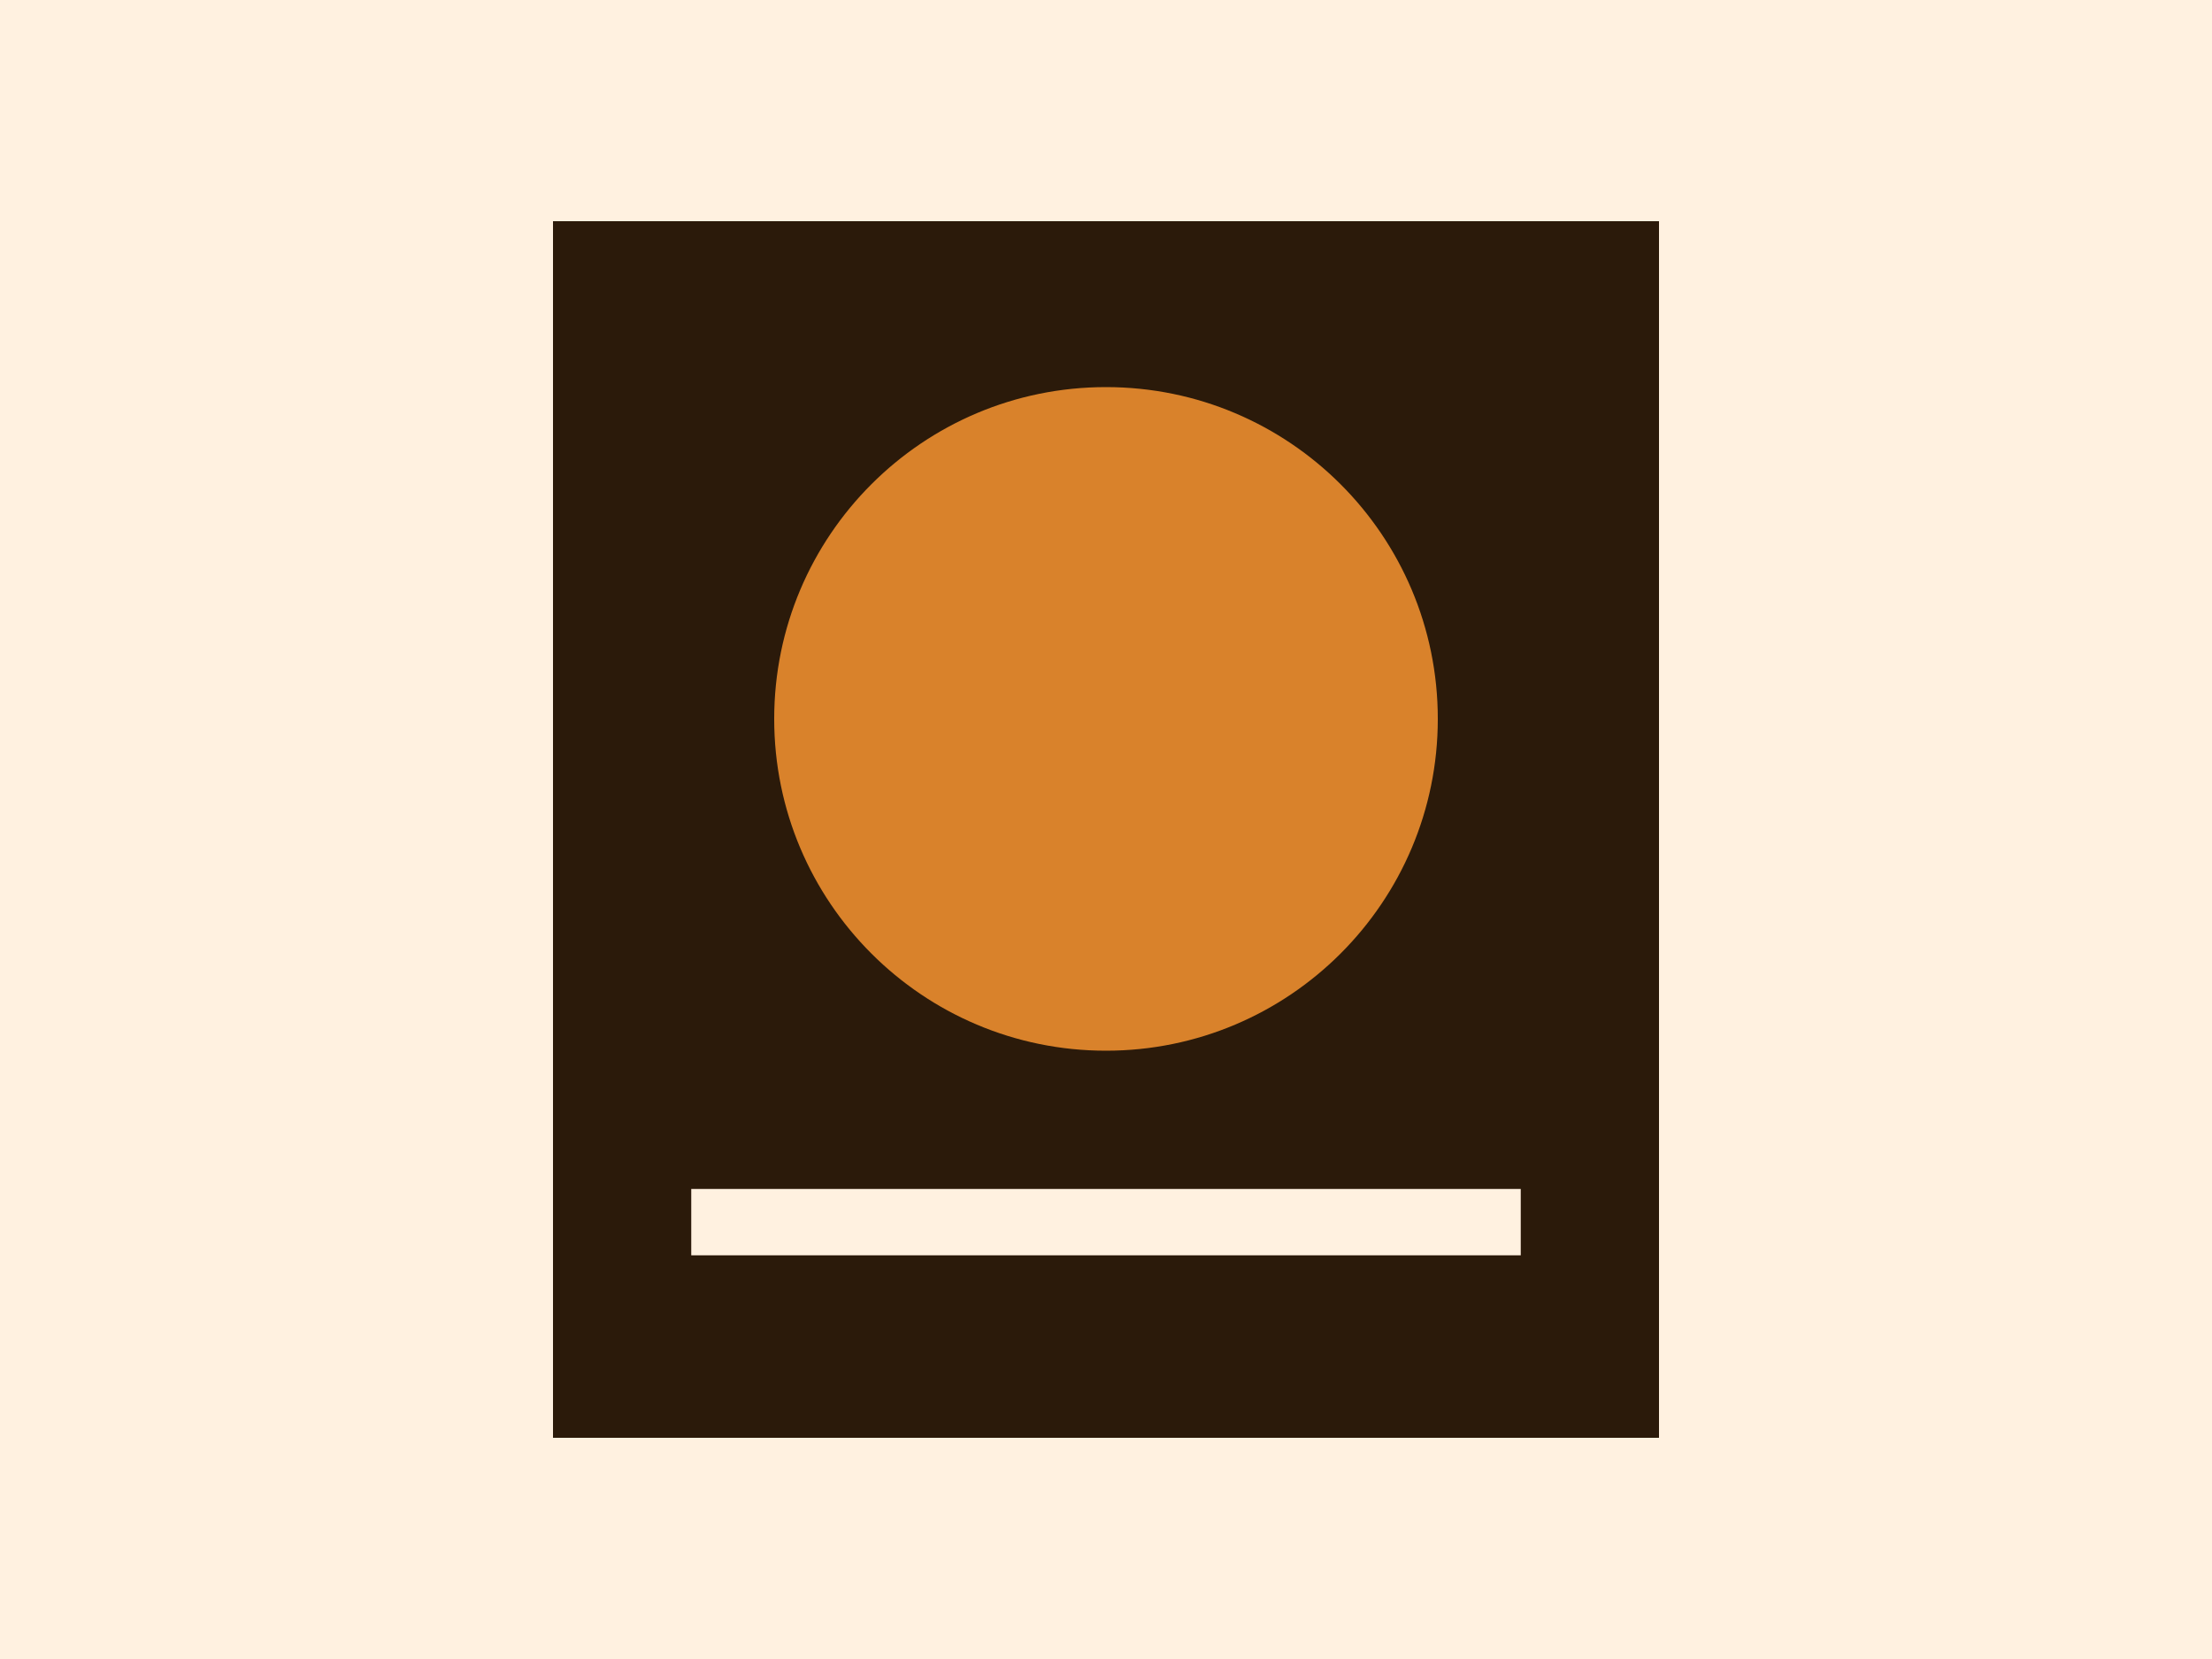
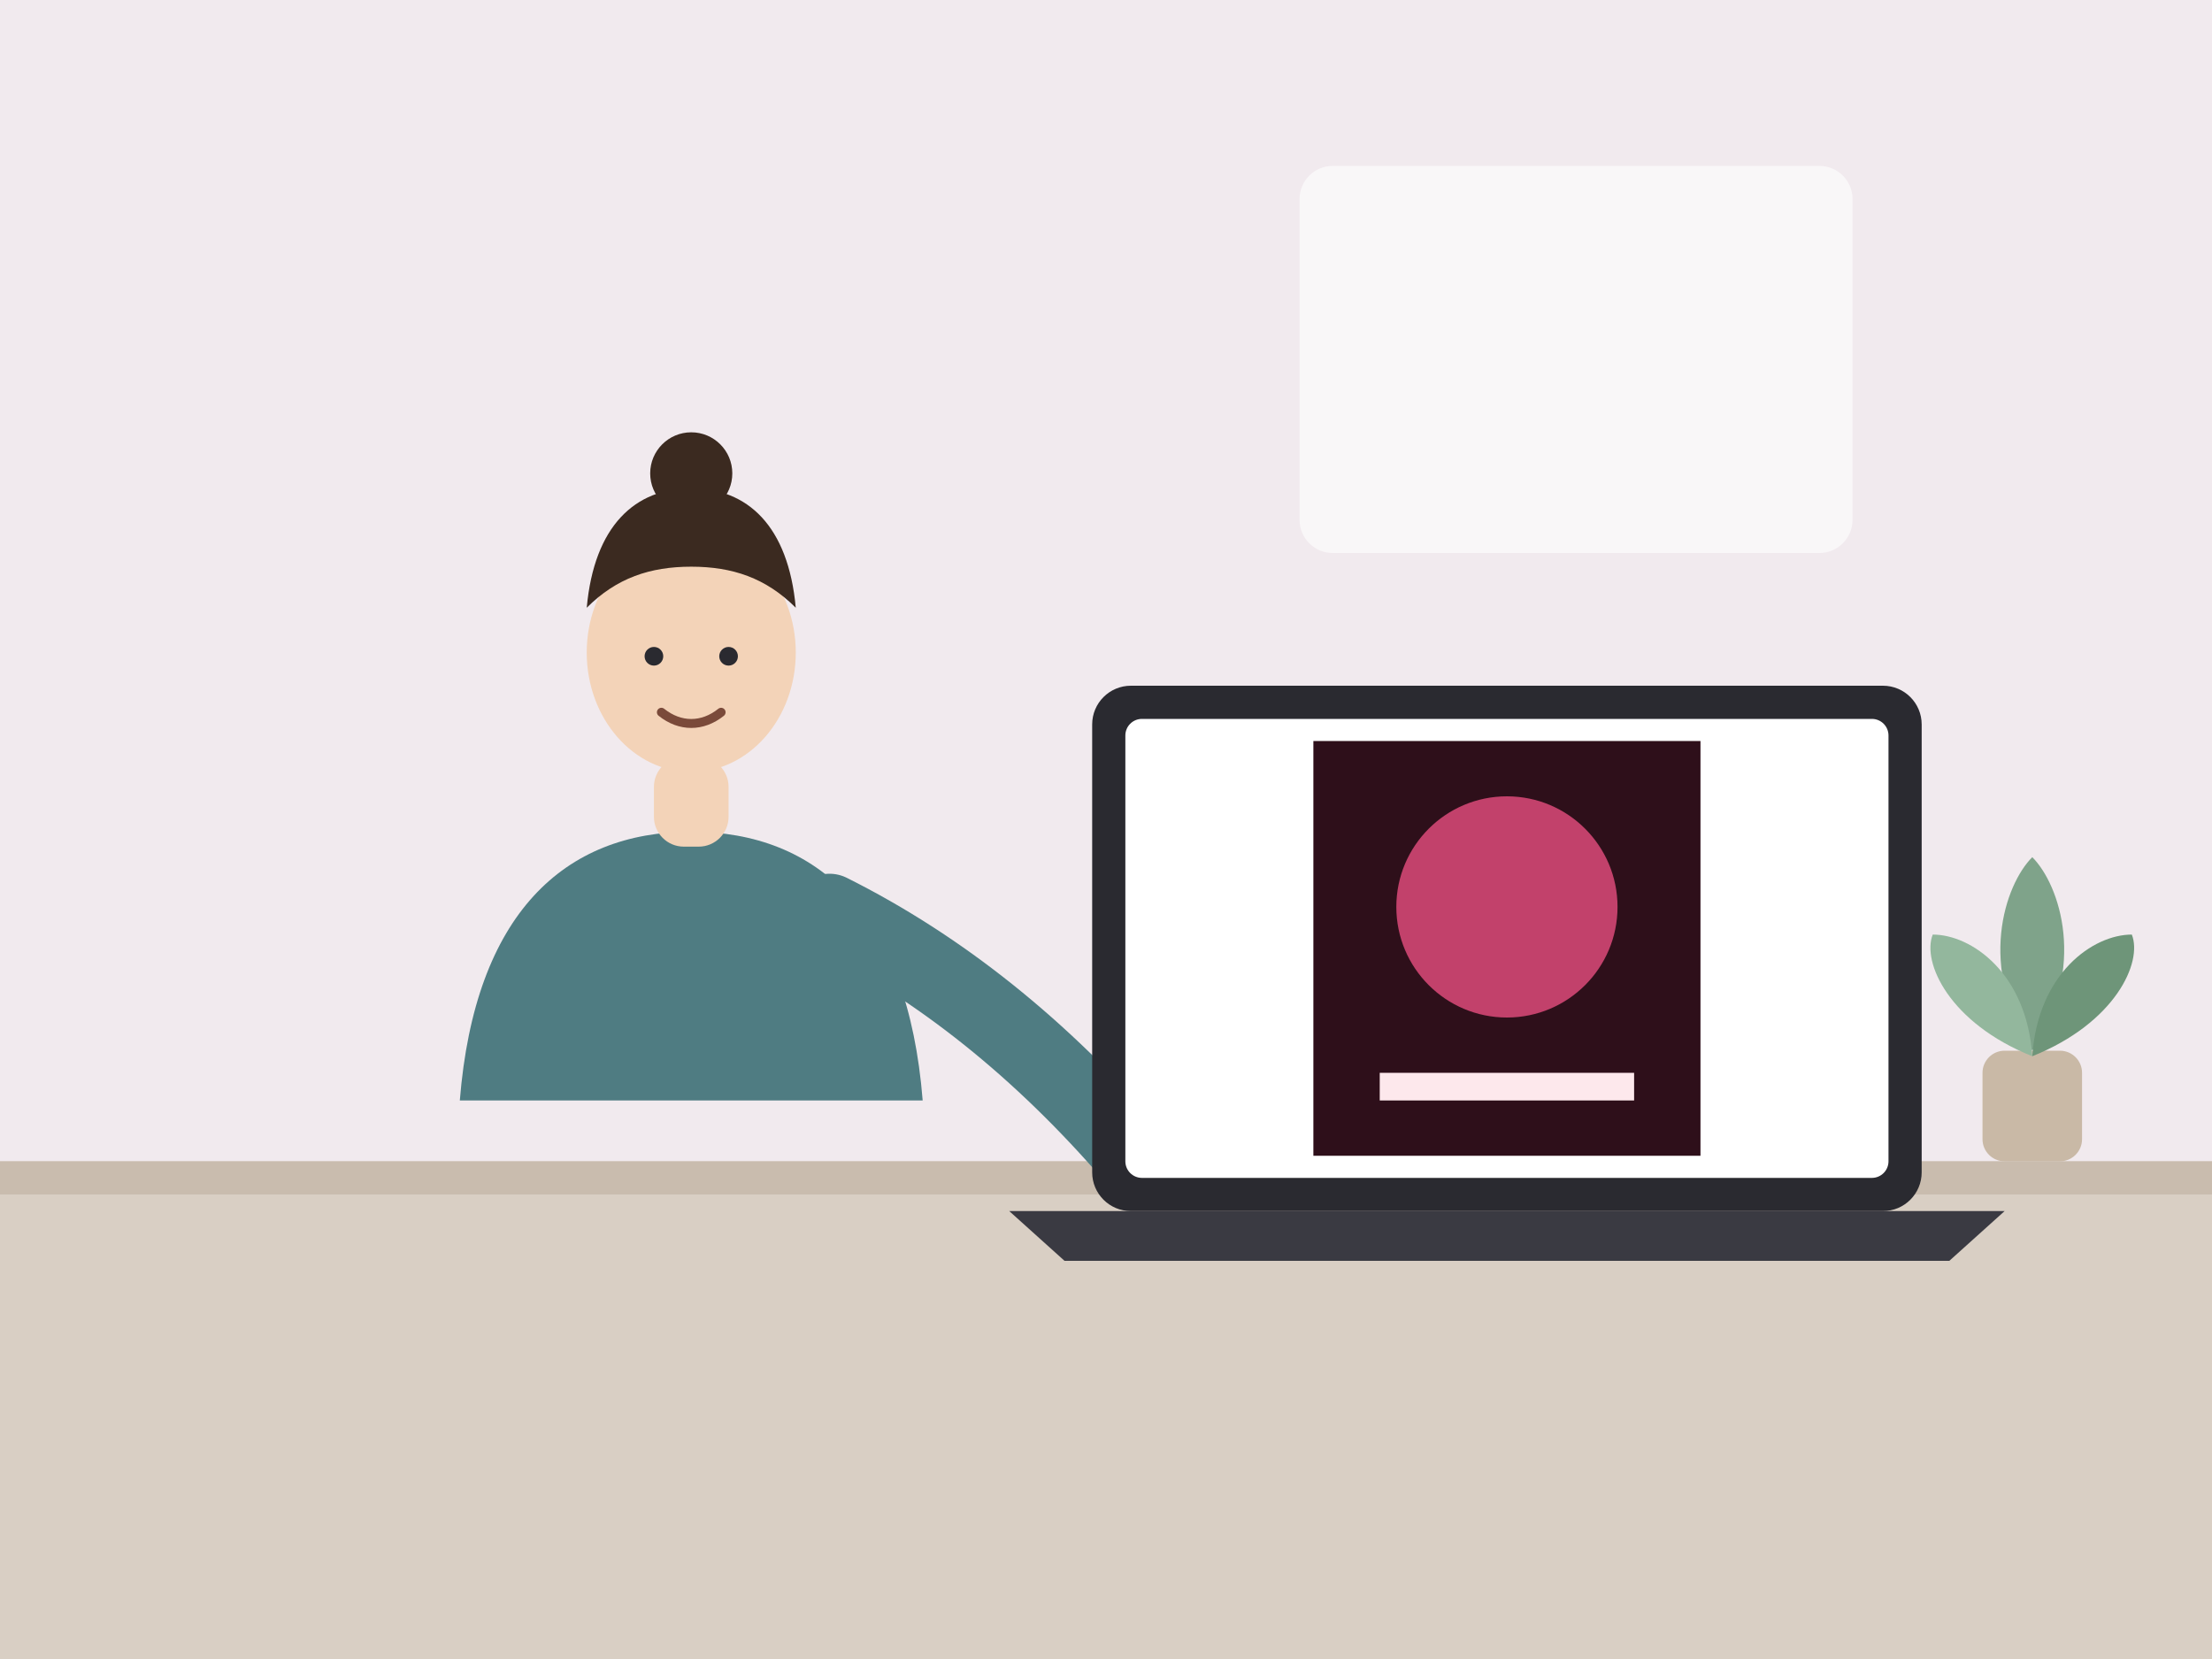
<svg xmlns="http://www.w3.org/2000/svg" viewBox="0 0 800 600">
-   <rect width="800" height="600" fill="#FFF1E0" />
-   <rect x="200" y="80" width="400" height="440" fill="#2B1A0A" />
-   <circle cx="400" cy="260" r="120" fill="#D9822B" />
-   <rect x="250" y="430" width="300" height="24" fill="#FFF1E0" />
+   <rect width="800" height="600" fill="#F1EAEE" />
+   <rect x="470" y="60" width="200" height="140" rx="12" fill="#FFFFFF" opacity=".6" />
+   <g transform="translate(250 236) scale(1.35)">
+     <path d="M-62 120c4-50 28-72 62-72s58 22 62 72z" fill="#4F7C82" />
+     <rect x="-10" y="28" width="20" height="24" rx="8" fill="#F3D3B8" />
+     <ellipse cx="0" cy="0" rx="28" ry="32" fill="#F3D3B8" />
+     <circle cx="0" cy="-48" r="11" fill="#3B2A20" />
+     <path d="M-28 -12c2-22 13-32 28-32s26 10 28 32c-8-8-17-11-28-11s-20 3-28 11z" fill="#3B2A20" />
+     <g fill="#2A2A30">
+       <circle cx="-10" cy="1" r="2.5" />
+       <circle cx="10" cy="1" r="2.5" />
+     </g>
+     <path d="M-8 16c5 4 11 4 16 0" stroke="#7A4A3A" stroke-width="2.4" fill="none" stroke-linecap="round" />
+   </g>
+   <rect x="0" y="420" width="800" height="180" fill="#D9CFC4" />
+   <rect x="0" y="420" width="800" height="12" fill="#C9BCAE" />
+   <path d="M300 330 q60 30 110 88" stroke="#4F7C82" stroke-width="28" fill="none" stroke-linecap="round" />
+   <circle cx="414" cy="420" r="11" fill="#F3D3B8" />
+   <g transform="translate(545 418)">
+     <rect x="-150" y="-170" width="300" height="190" rx="14" fill="#2A2A30" />
+     <rect x="-138" y="-158" width="276" height="166" rx="6" fill="#FFFFFF" />
+     <rect x="-70" y="-150" width="140" height="150" fill="#2E0F1A" />
+     <circle cx="0" cy="-90" r="40" fill="#C2416B" />
+     <rect x="-46" y="-30" width="92" height="10" fill="#FDE8EC" />
+     <path d="M-180 20h360l-20 18h-320z" fill="#3A3A42" />
+   </g>
+   <g transform="translate(735 380)">
+     <rect x="-18" y="0" width="36" height="40" rx="8" fill="#C9B9A6" />
+     <path d="M0 0c-20-30-10-60 0-70c10 10 20 40 0 70z" fill="#7FA38A" />
+     <path d="M0 2c-30-12-40-34-36-44c14 0 34 14 36 44z" fill="#93B79D" />
+     <path d="M0 2c30-12 40-34 36-44c-14 0-34 14-36 44z" fill="#6E9579" />
+   </g>
</svg>
